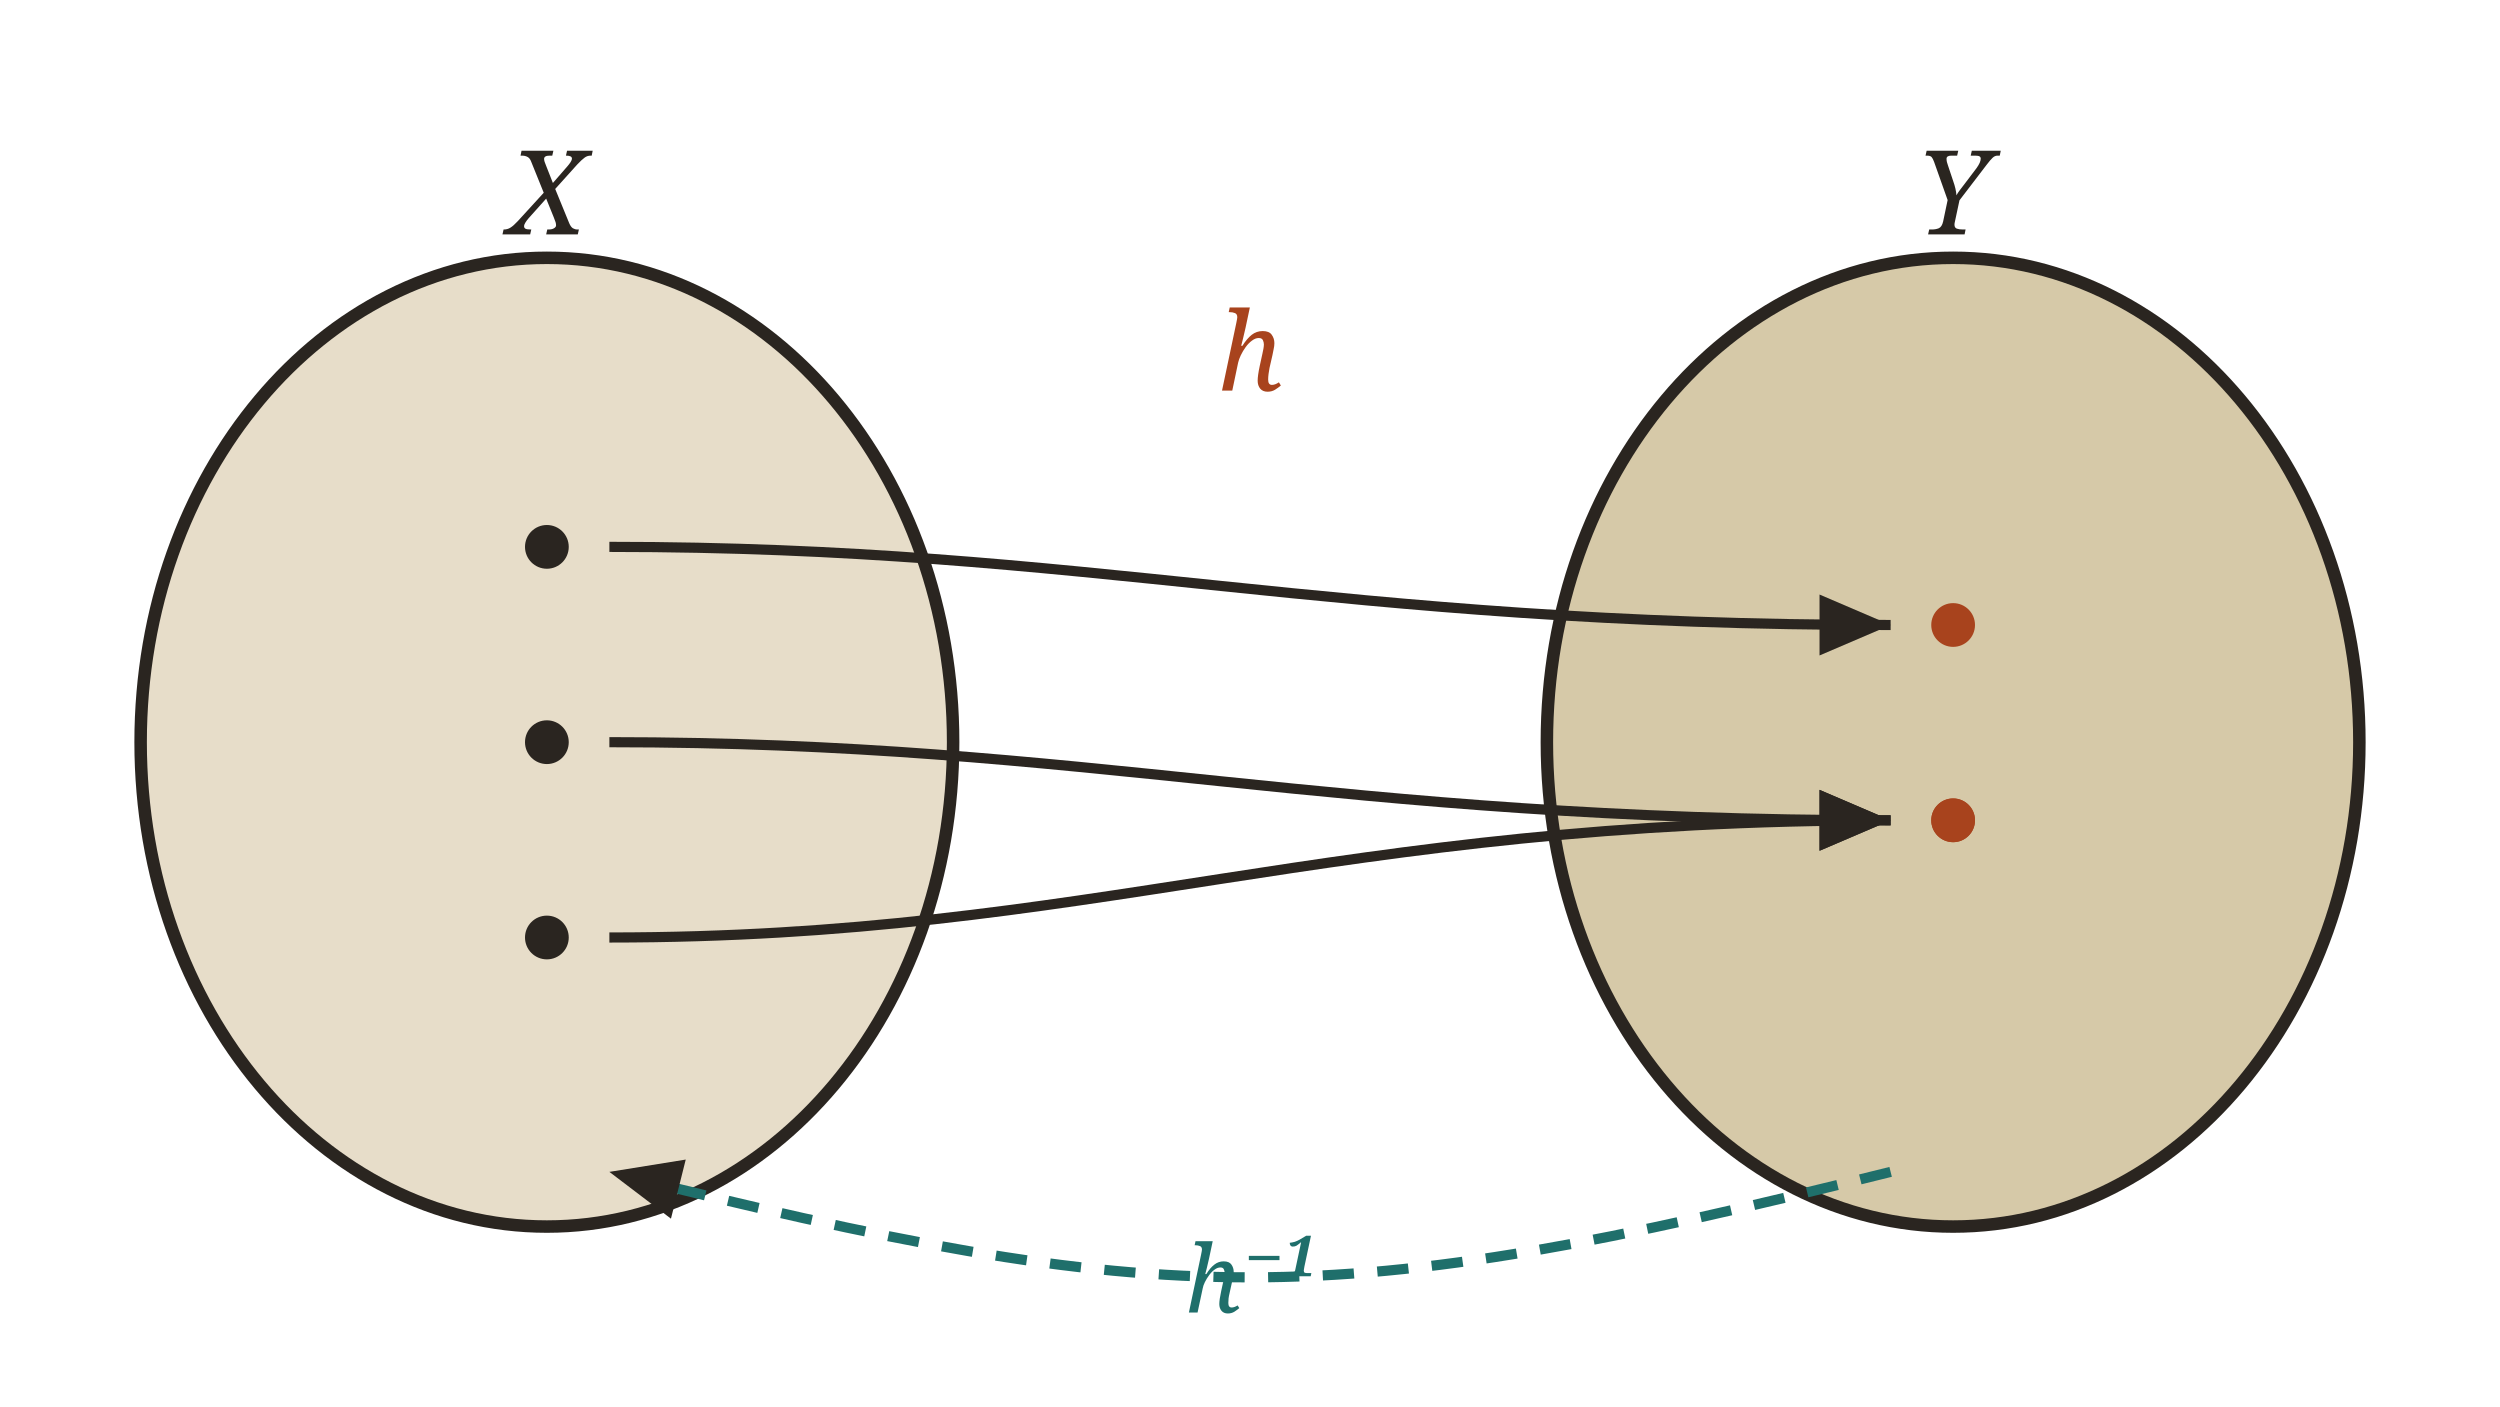
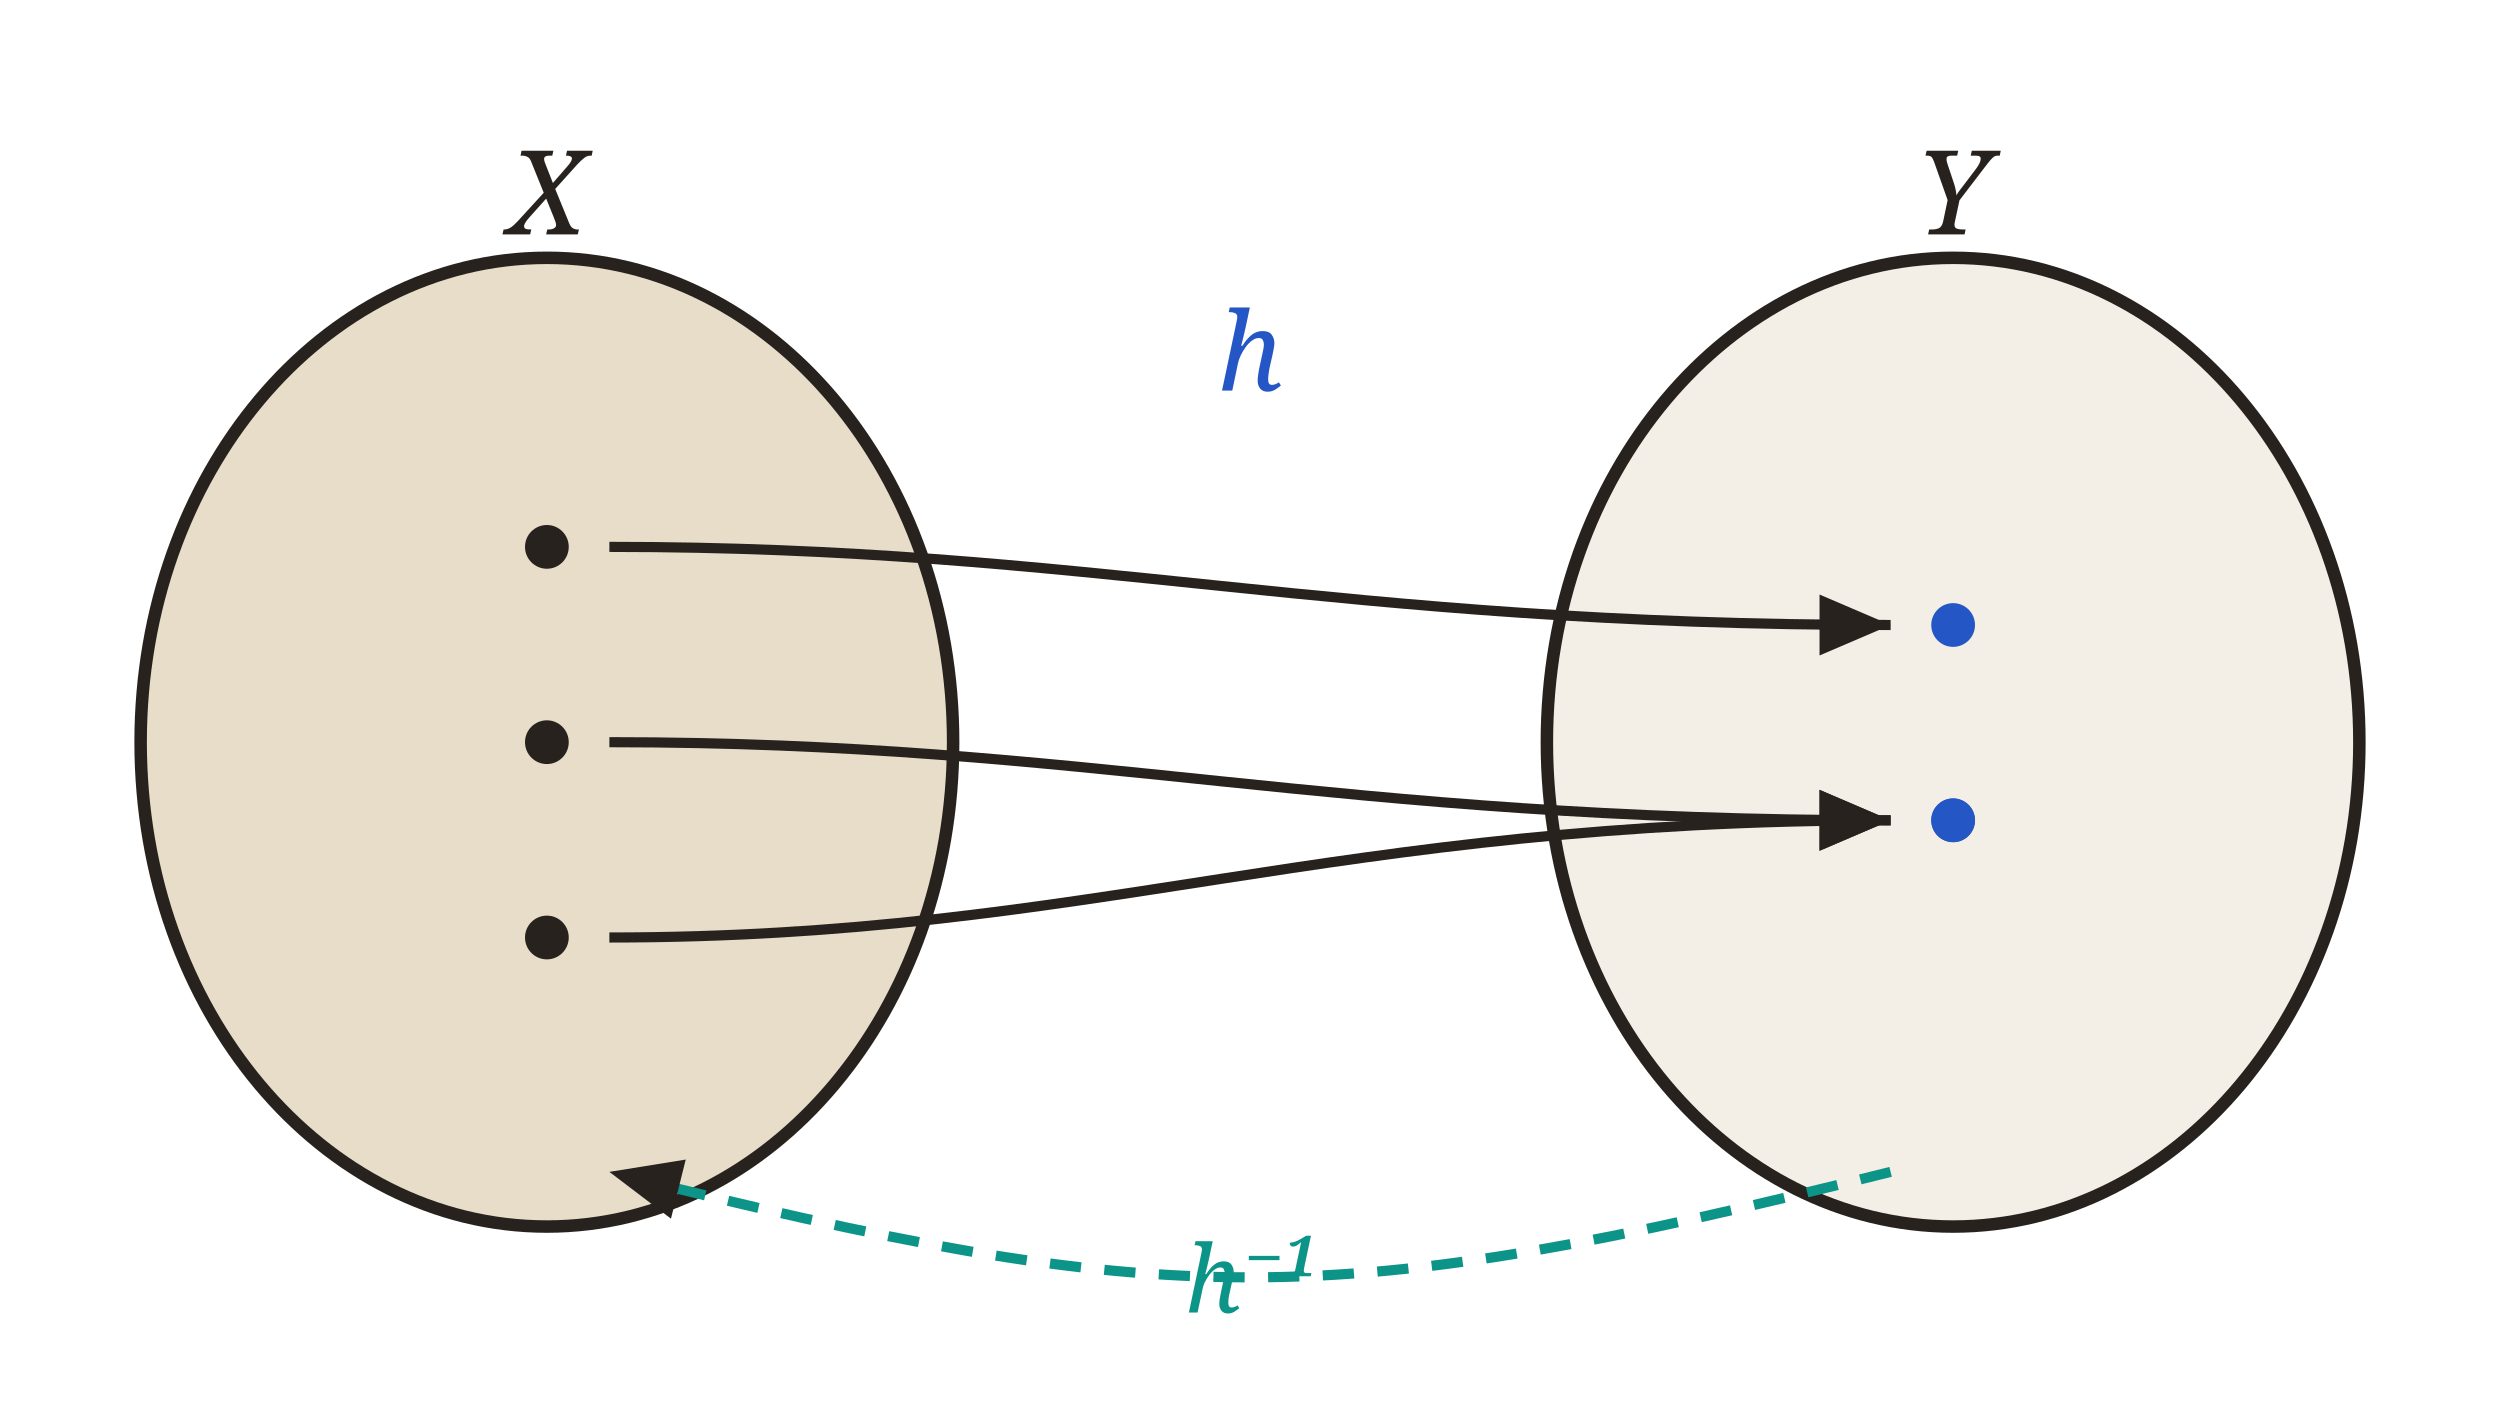
<svg xmlns="http://www.w3.org/2000/svg" viewBox="0 0 320 180" font-family="'Newsreader',Georgia,serif" role="img">
  <defs>
    <marker id="ar" markerWidth="9" markerHeight="9" refX="7" refY="3" orient="auto">
-       <path d="M0,0 L7,3 L0,6 Z" fill="var(--dia-ink,#2a2520)" />
+       <path d="M0,0 L7,3 L0,6 Z" fill="var(--dia-ink,#27221d)" />
    </marker>
    <marker id="ara" markerWidth="9" markerHeight="9" refX="7" refY="3" orient="auto">
-       <path d="M0,0 L7,3 L0,6 Z" fill="var(--dia-acc,#a8431d)" />
+       <path d="M0,0 L7,3 L0,6 Z" fill="var(--dia-acc,#2457c5)" />
    </marker>
  </defs>
-   <ellipse cx="70" cy="95" rx="52" ry="62" fill="var(--dia-fill,#e7ddc9)" stroke="var(--dia-ink,#2a2520)" stroke-width="1.6" />
-   <ellipse cx="250" cy="95" rx="52" ry="62" fill="var(--dia-fil2,#d6c9a8)" stroke="var(--dia-ink,#2a2520)" stroke-width="1.6" />
-   <text x="70" y="30" font-size="15" fill="var(--dia-ink,#2a2520)" text-anchor="middle" font-weight="normal" font-style="italic">X</text>
-   <text x="250" y="30" font-size="15" fill="var(--dia-ink,#2a2520)" text-anchor="middle" font-weight="normal" font-style="italic">Y</text>
-   <circle cx="70" cy="70" r="2.8" fill="var(--dia-ink,#2a2520)" />
-   <circle cx="250" cy="80" r="2.8" fill="var(--dia-acc,#a8431d)" />
-   <path d="M78,70 C140,70 170,80 242,80" fill="none" stroke="var(--dia-ink,#2a2520)" stroke-width="1.3" marker-end="url(#ar)" />
-   <circle cx="70" cy="95" r="2.8" fill="var(--dia-ink,#2a2520)" />
-   <circle cx="250" cy="105" r="2.8" fill="var(--dia-acc,#a8431d)" />
-   <path d="M78,95 C140,95 170,105 242,105" fill="none" stroke="var(--dia-ink,#2a2520)" stroke-width="1.3" marker-end="url(#ar)" />
-   <circle cx="70" cy="120" r="2.8" fill="var(--dia-ink,#2a2520)" />
-   <circle cx="250" cy="105" r="2.8" fill="var(--dia-acc,#a8431d)" />
-   <path d="M78,120 C140,120 170,105 242,105" fill="none" stroke="var(--dia-ink,#2a2520)" stroke-width="1.3" marker-end="url(#ar)" />
-   <text x="160" y="50" font-size="14" fill="var(--dia-acc,#a8431d)" text-anchor="middle" font-weight="normal" font-style="italic">h</text>
-   <path d="M242,150 C170,168 150,168 78,150" fill="none" stroke="var(--dia-acc2,#1f6f6b)" stroke-width="1.3" stroke-dasharray="4 3" marker-end="url(#ar)" />
-   <text x="160" y="168" font-size="12" fill="var(--dia-acc2,#1f6f6b)" text-anchor="middle" font-weight="normal" font-style="italic">h⁻¹</text>
+   <ellipse cx="70" cy="95" rx="52" ry="62" fill="var(--dia-fill,#e7ddc9)" stroke="var(--dia-ink,#27221d)" stroke-width="1.6" />
+   <ellipse cx="250" cy="95" rx="52" ry="62" fill="var(--dia-fill2,#f4efe6)" stroke="var(--dia-ink,#27221d)" stroke-width="1.6" />
+   <text x="70" y="30" font-size="15" fill="var(--dia-ink,#27221d)" text-anchor="middle" font-weight="normal" font-style="italic">X</text>
+   <text x="250" y="30" font-size="15" fill="var(--dia-ink,#27221d)" text-anchor="middle" font-weight="normal" font-style="italic">Y</text>
+   <circle cx="70" cy="70" r="2.8" fill="var(--dia-ink,#27221d)" />
+   <circle cx="250" cy="80" r="2.8" fill="var(--dia-acc,#2457c5)" />
+   <path d="M78,70 C140,70 170,80 242,80" fill="none" stroke="var(--dia-ink,#27221d)" stroke-width="1.3" marker-end="url(#ar)" />
+   <circle cx="70" cy="95" r="2.8" fill="var(--dia-ink,#27221d)" />
+   <circle cx="250" cy="105" r="2.8" fill="var(--dia-acc,#2457c5)" />
+   <path d="M78,95 C140,95 170,105 242,105" fill="none" stroke="var(--dia-ink,#27221d)" stroke-width="1.3" marker-end="url(#ar)" />
+   <circle cx="70" cy="120" r="2.8" fill="var(--dia-ink,#27221d)" />
+   <circle cx="250" cy="105" r="2.8" fill="var(--dia-acc,#2457c5)" />
+   <path d="M78,120 C140,120 170,105 242,105" fill="none" stroke="var(--dia-ink,#27221d)" stroke-width="1.3" marker-end="url(#ar)" />
+   <text x="160" y="50" font-size="14" fill="var(--dia-acc,#2457c5)" text-anchor="middle" font-weight="normal" font-style="italic">h</text>
+   <path d="M242,150 C170,168 150,168 78,150" fill="none" stroke="var(--dia-acc2,#0d9488)" stroke-width="1.3" stroke-dasharray="4 3" marker-end="url(#ar)" />
+   <text x="160" y="168" font-size="12" fill="var(--dia-acc2,#0d9488)" text-anchor="middle" font-weight="normal" font-style="italic">h⁻¹</text>
</svg>
